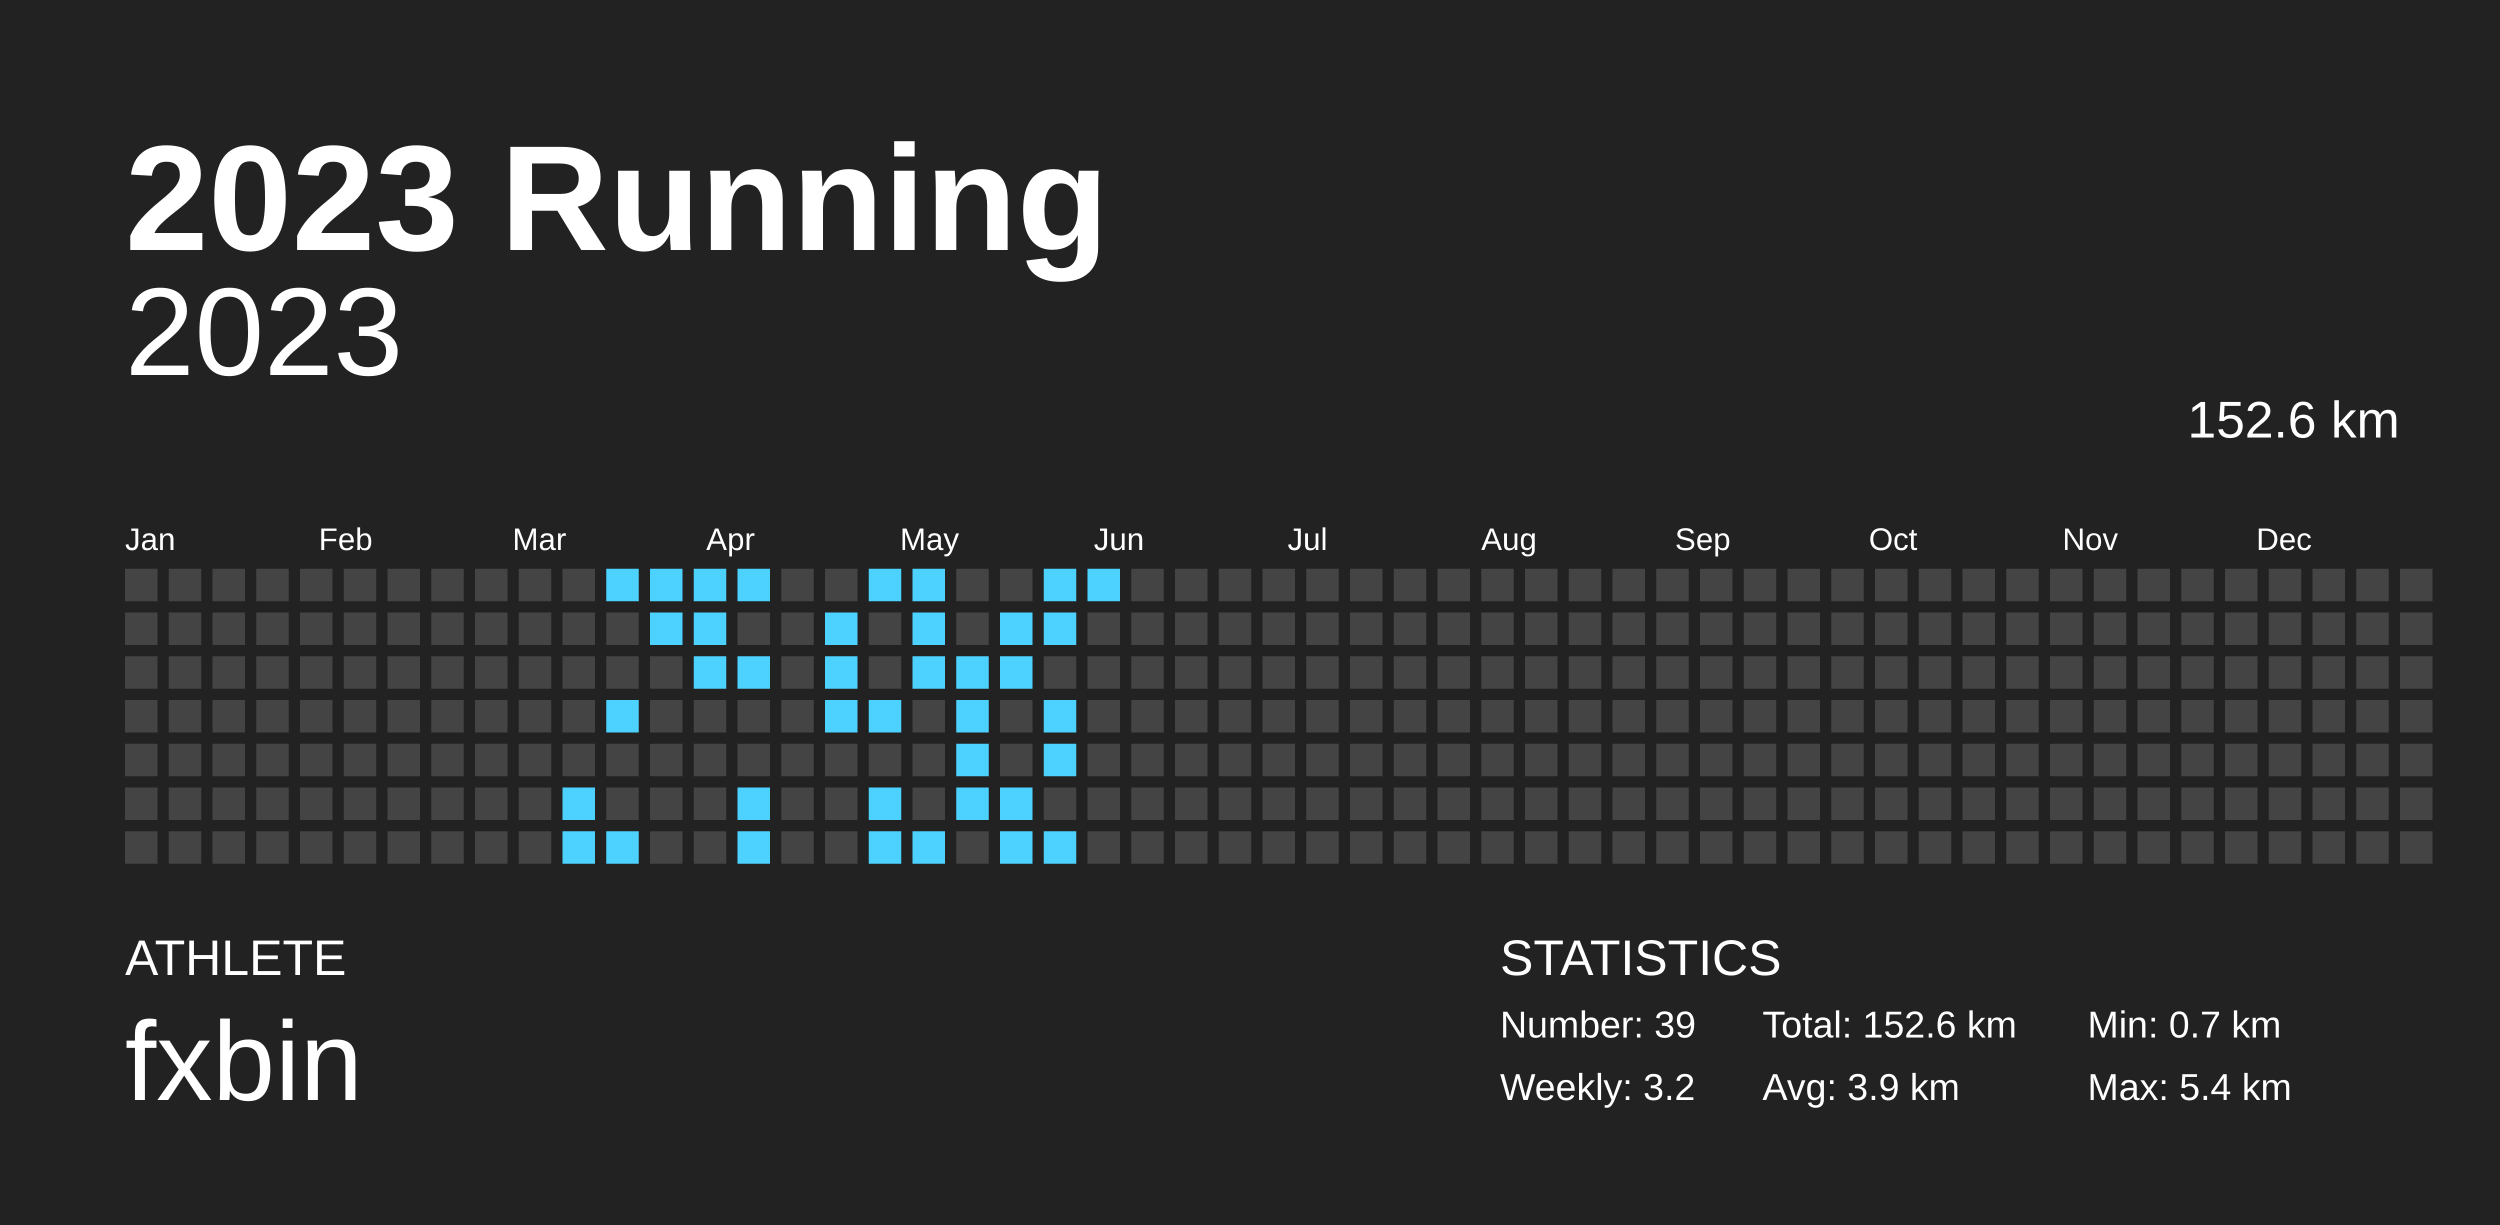
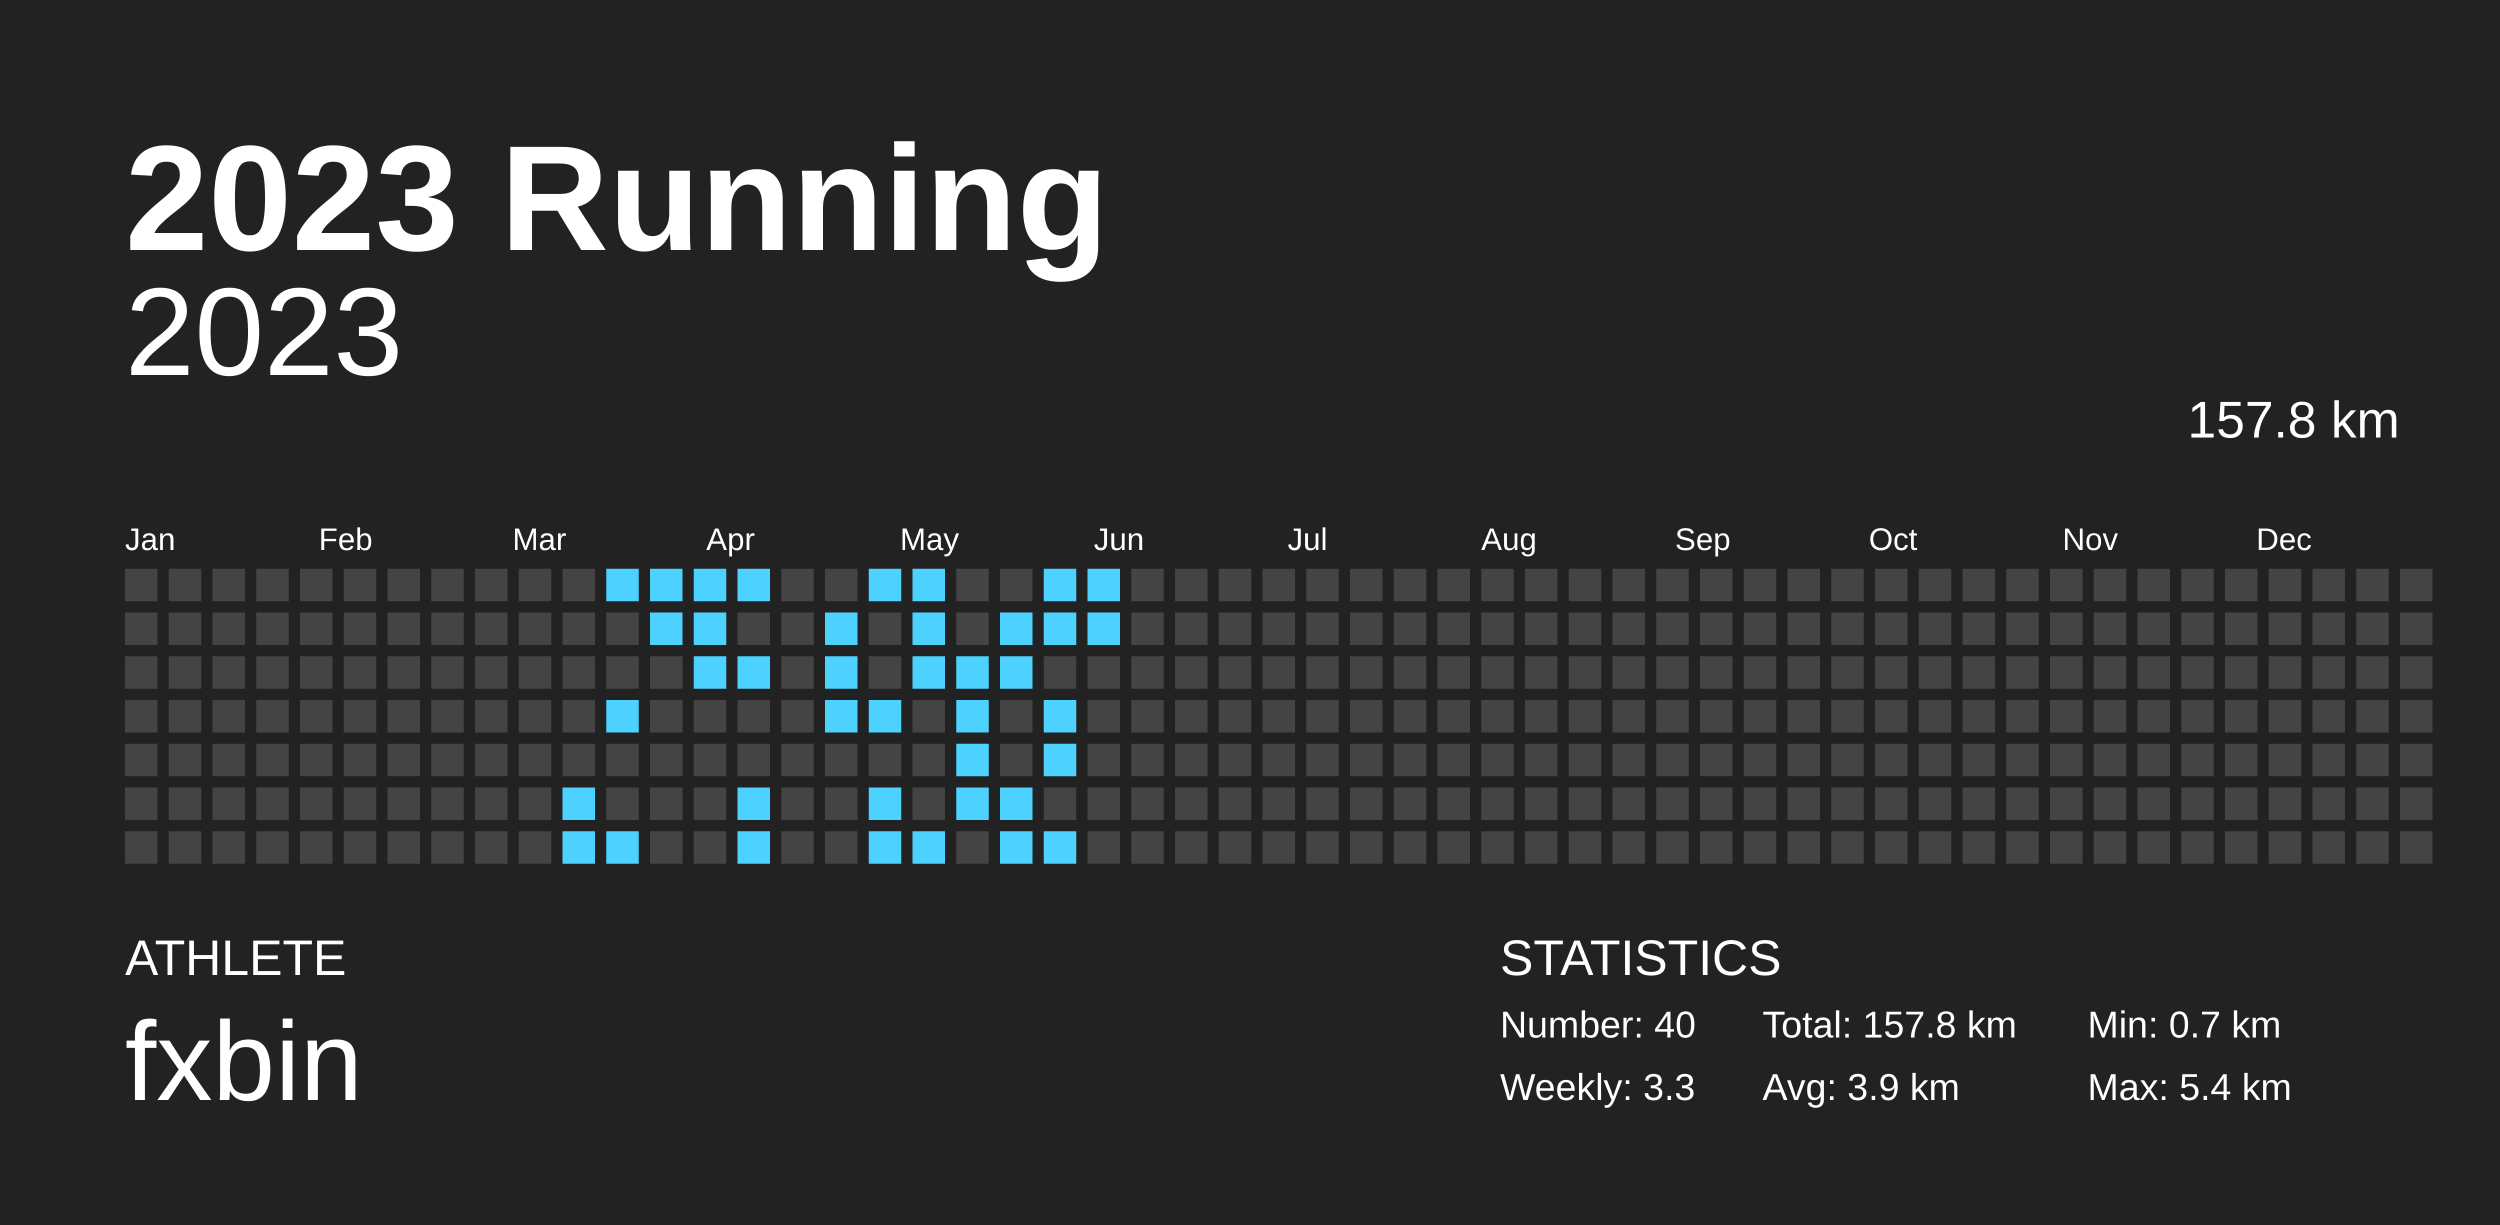
<svg xmlns="http://www.w3.org/2000/svg" baseProfile="full" height="98mm" version="1.1" viewBox="0,0,200,98" width="200mm">
  <defs />
  <rect fill="#222222" height="98" width="200" x="0" y="0" />
  <text fill="#FFFFFF" style="font-size:12px; font-family:Arial; font-weight:bold;" x="10" y="20">2023 Running</text>
  <text fill="#FFFFFF" style="font-size:4px; font-family:Arial" x="10" y="78">ATHLETE</text>
  <text fill="#FFFFFF" style="font-size:9px; font-family:Arial" x="10" y="88">fxbin</text>
  <text fill="#FFFFFF" style="font-size:4px; font-family:Arial" x="120" y="78">STATISTICS</text>
-   <text fill="#FFFFFF" style="font-size:3px; font-family:Arial" x="120" y="83">Number: 39</text>
-   <text fill="#FFFFFF" style="font-size:3px; font-family:Arial" x="120" y="88">Weekly: 3.2</text>
-   <text fill="#FFFFFF" style="font-size:3px; font-family:Arial" x="141" y="83">Total: 152.6 km</text>
+   <text fill="#FFFFFF" style="font-size:3px; font-family:Arial" x="120" y="83">Number: 40</text>
+   <text fill="#FFFFFF" style="font-size:3px; font-family:Arial" x="120" y="88">Weekly: 3.3</text>
+   <text fill="#FFFFFF" style="font-size:3px; font-family:Arial" x="141" y="83">Total: 157.8 km</text>
  <text fill="#FFFFFF" style="font-size:3px; font-family:Arial" x="141" y="88">Avg: 3.9 km</text>
  <text fill="#FFFFFF" style="font-size:3px; font-family:Arial" x="167" y="83">Min: 0.7 km</text>
  <text fill="#FFFFFF" style="font-size:3px; font-family:Arial" x="167" y="88">Max: 5.4 km</text>
  <text alignment-baseline="hanging" fill="#FFFFFF" style="font-size:10.0px; font-family:Arial;" x="10" y="30">2023</text>
-   <text alignment-baseline="hanging" fill="#FFFFFF" style="font-size:4.125px; font-family:Arial;" x="175" y="35">152.6 km</text>
+   <text alignment-baseline="hanging" fill="#FFFFFF" style="font-size:4.125px; font-family:Arial;" x="175" y="35">157.8 km</text>
  <text fill="#FFFFFF" style="font-size:2.5px; font-family:Arial" x="10.0" y="44">Jan</text>
  <text fill="#FFFFFF" style="font-size:2.5px; font-family:Arial" x="25.5" y="44">Feb</text>
  <text fill="#FFFFFF" style="font-size:2.5px; font-family:Arial" x="41.0" y="44">Mar</text>
  <text fill="#FFFFFF" style="font-size:2.5px; font-family:Arial" x="56.5" y="44">Apr</text>
  <text fill="#FFFFFF" style="font-size:2.5px; font-family:Arial" x="72.0" y="44">May</text>
  <text fill="#FFFFFF" style="font-size:2.5px; font-family:Arial" x="87.5" y="44">Jun</text>
  <text fill="#FFFFFF" style="font-size:2.5px; font-family:Arial" x="103.0" y="44">Jul</text>
  <text fill="#FFFFFF" style="font-size:2.5px; font-family:Arial" x="118.5" y="44">Aug</text>
  <text fill="#FFFFFF" style="font-size:2.5px; font-family:Arial" x="134.0" y="44">Sep</text>
  <text fill="#FFFFFF" style="font-size:2.5px; font-family:Arial" x="149.5" y="44">Oct</text>
  <text fill="#FFFFFF" style="font-size:2.5px; font-family:Arial" x="165.0" y="44">Nov</text>
  <text fill="#FFFFFF" style="font-size:2.5px; font-family:Arial" x="180.5" y="44">Dec</text>
  <rect fill="#444444" height="2.6" width="2.6" x="10.0" y="45.5" />
  <rect fill="#444444" height="2.6" width="2.6" x="10.0" y="49.0" />
  <rect fill="#444444" height="2.6" width="2.6" x="10.0" y="52.5" />
  <rect fill="#444444" height="2.6" width="2.6" x="10.0" y="56.0" />
  <rect fill="#444444" height="2.6" width="2.6" x="10.0" y="59.5" />
  <rect fill="#444444" height="2.6" width="2.6" x="10.0" y="63.0" />
  <rect fill="#444444" height="2.6" width="2.6" x="10.0" y="66.5" />
  <rect fill="#444444" height="2.6" width="2.6" x="13.5" y="45.5" />
  <rect fill="#444444" height="2.6" width="2.6" x="13.5" y="49.0" />
  <rect fill="#444444" height="2.6" width="2.6" x="13.5" y="52.5" />
  <rect fill="#444444" height="2.6" width="2.6" x="13.5" y="56.0" />
  <rect fill="#444444" height="2.6" width="2.6" x="13.5" y="59.5" />
  <rect fill="#444444" height="2.6" width="2.6" x="13.5" y="63.0" />
  <rect fill="#444444" height="2.6" width="2.6" x="13.5" y="66.5" />
  <rect fill="#444444" height="2.6" width="2.6" x="17.0" y="45.5" />
  <rect fill="#444444" height="2.6" width="2.6" x="17.0" y="49.0" />
  <rect fill="#444444" height="2.6" width="2.6" x="17.0" y="52.5" />
  <rect fill="#444444" height="2.6" width="2.6" x="17.0" y="56.0" />
  <rect fill="#444444" height="2.6" width="2.6" x="17.0" y="59.5" />
  <rect fill="#444444" height="2.6" width="2.6" x="17.0" y="63.0" />
  <rect fill="#444444" height="2.6" width="2.6" x="17.0" y="66.5" />
  <rect fill="#444444" height="2.6" width="2.6" x="20.5" y="45.5" />
  <rect fill="#444444" height="2.6" width="2.6" x="20.5" y="49.0" />
  <rect fill="#444444" height="2.6" width="2.6" x="20.5" y="52.5" />
  <rect fill="#444444" height="2.6" width="2.6" x="20.5" y="56.0" />
  <rect fill="#444444" height="2.6" width="2.6" x="20.5" y="59.5" />
  <rect fill="#444444" height="2.6" width="2.6" x="20.5" y="63.0" />
  <rect fill="#444444" height="2.6" width="2.6" x="20.5" y="66.5" />
  <rect fill="#444444" height="2.6" width="2.6" x="24.0" y="45.5" />
  <rect fill="#444444" height="2.6" width="2.6" x="24.0" y="49.0" />
  <rect fill="#444444" height="2.6" width="2.6" x="24.0" y="52.5" />
  <rect fill="#444444" height="2.6" width="2.6" x="24.0" y="56.0" />
  <rect fill="#444444" height="2.6" width="2.6" x="24.0" y="59.5" />
  <rect fill="#444444" height="2.6" width="2.6" x="24.0" y="63.0" />
  <rect fill="#444444" height="2.6" width="2.6" x="24.0" y="66.5" />
  <rect fill="#444444" height="2.6" width="2.6" x="27.5" y="45.5" />
  <rect fill="#444444" height="2.6" width="2.6" x="27.5" y="49.0" />
  <rect fill="#444444" height="2.6" width="2.6" x="27.5" y="52.5" />
  <rect fill="#444444" height="2.6" width="2.6" x="27.5" y="56.0" />
  <rect fill="#444444" height="2.6" width="2.6" x="27.5" y="59.5" />
  <rect fill="#444444" height="2.6" width="2.6" x="27.5" y="63.0" />
  <rect fill="#444444" height="2.6" width="2.6" x="27.5" y="66.5" />
  <rect fill="#444444" height="2.6" width="2.6" x="31.0" y="45.5" />
  <rect fill="#444444" height="2.6" width="2.6" x="31.0" y="49.0" />
  <rect fill="#444444" height="2.6" width="2.6" x="31.0" y="52.5" />
  <rect fill="#444444" height="2.6" width="2.6" x="31.0" y="56.0" />
  <rect fill="#444444" height="2.6" width="2.6" x="31.0" y="59.5" />
  <rect fill="#444444" height="2.6" width="2.6" x="31.0" y="63.0" />
  <rect fill="#444444" height="2.6" width="2.6" x="31.0" y="66.5" />
  <rect fill="#444444" height="2.6" width="2.6" x="34.5" y="45.5" />
  <rect fill="#444444" height="2.6" width="2.6" x="34.5" y="49.0" />
  <rect fill="#444444" height="2.6" width="2.6" x="34.5" y="52.5" />
  <rect fill="#444444" height="2.6" width="2.6" x="34.5" y="56.0" />
  <rect fill="#444444" height="2.6" width="2.6" x="34.5" y="59.5" />
  <rect fill="#444444" height="2.6" width="2.6" x="34.5" y="63.0" />
  <rect fill="#444444" height="2.6" width="2.6" x="34.5" y="66.5" />
  <rect fill="#444444" height="2.6" width="2.6" x="38.0" y="45.5" />
  <rect fill="#444444" height="2.6" width="2.6" x="38.0" y="49.0" />
  <rect fill="#444444" height="2.6" width="2.6" x="38.0" y="52.5" />
  <rect fill="#444444" height="2.6" width="2.6" x="38.0" y="56.0" />
  <rect fill="#444444" height="2.6" width="2.6" x="38.0" y="59.5" />
  <rect fill="#444444" height="2.6" width="2.6" x="38.0" y="63.0" />
  <rect fill="#444444" height="2.6" width="2.6" x="38.0" y="66.5" />
  <rect fill="#444444" height="2.6" width="2.6" x="41.5" y="45.5" />
  <rect fill="#444444" height="2.6" width="2.6" x="41.5" y="49.0" />
  <rect fill="#444444" height="2.6" width="2.6" x="41.5" y="52.5" />
  <rect fill="#444444" height="2.6" width="2.6" x="41.5" y="56.0" />
  <rect fill="#444444" height="2.6" width="2.6" x="41.5" y="59.5" />
  <rect fill="#444444" height="2.6" width="2.6" x="41.5" y="63.0" />
  <rect fill="#444444" height="2.6" width="2.6" x="41.5" y="66.5" />
  <rect fill="#444444" height="2.6" width="2.6" x="45.0" y="45.5" />
  <rect fill="#444444" height="2.6" width="2.6" x="45.0" y="49.0" />
  <rect fill="#444444" height="2.6" width="2.6" x="45.0" y="52.5" />
  <rect fill="#444444" height="2.6" width="2.6" x="45.0" y="56.0" />
  <rect fill="#444444" height="2.6" width="2.6" x="45.0" y="59.5" />
  <rect fill="#4dd2ff" height="2.6" width="2.6" x="45.0" y="63.0" />
  <rect fill="#4dd2ff" height="2.6" width="2.6" x="45.0" y="66.5" />
  <rect fill="#4dd2ff" height="2.6" width="2.6" x="48.5" y="45.5" />
  <rect fill="#444444" height="2.6" width="2.6" x="48.5" y="49.0" />
  <rect fill="#444444" height="2.6" width="2.6" x="48.5" y="52.5" />
  <rect fill="#4dd2ff" height="2.6" width="2.6" x="48.5" y="56.0" />
  <rect fill="#444444" height="2.6" width="2.6" x="48.5" y="59.5" />
  <rect fill="#444444" height="2.6" width="2.6" x="48.5" y="63.0" />
  <rect fill="#4dd2ff" height="2.6" width="2.6" x="48.5" y="66.5" />
  <rect fill="#4dd2ff" height="2.6" width="2.6" x="52.0" y="45.5" />
  <rect fill="#4dd2ff" height="2.6" width="2.6" x="52.0" y="49.0" />
  <rect fill="#444444" height="2.6" width="2.6" x="52.0" y="52.5" />
  <rect fill="#444444" height="2.6" width="2.6" x="52.0" y="56.0" />
  <rect fill="#444444" height="2.6" width="2.6" x="52.0" y="59.5" />
  <rect fill="#444444" height="2.6" width="2.6" x="52.0" y="63.0" />
  <rect fill="#444444" height="2.6" width="2.6" x="52.0" y="66.5" />
  <rect fill="#4dd2ff" height="2.6" width="2.6" x="55.5" y="45.5" />
  <rect fill="#4dd2ff" height="2.6" width="2.6" x="55.5" y="49.0" />
  <rect fill="#4dd2ff" height="2.6" width="2.6" x="55.5" y="52.5" />
  <rect fill="#444444" height="2.6" width="2.6" x="55.5" y="56.0" />
  <rect fill="#444444" height="2.6" width="2.6" x="55.5" y="59.5" />
  <rect fill="#444444" height="2.6" width="2.6" x="55.5" y="63.0" />
  <rect fill="#444444" height="2.6" width="2.6" x="55.5" y="66.5" />
  <rect fill="#4dd2ff" height="2.6" width="2.6" x="59.0" y="45.5" />
  <rect fill="#444444" height="2.6" width="2.6" x="59.0" y="49.0" />
  <rect fill="#4dd2ff" height="2.6" width="2.6" x="59.0" y="52.5" />
  <rect fill="#444444" height="2.6" width="2.6" x="59.0" y="56.0" />
  <rect fill="#444444" height="2.6" width="2.6" x="59.0" y="59.5" />
  <rect fill="#4dd2ff" height="2.6" width="2.6" x="59.0" y="63.0" />
  <rect fill="#4dd2ff" height="2.6" width="2.6" x="59.0" y="66.5" />
  <rect fill="#444444" height="2.6" width="2.6" x="62.5" y="45.5" />
  <rect fill="#444444" height="2.6" width="2.6" x="62.5" y="49.0" />
  <rect fill="#444444" height="2.6" width="2.6" x="62.5" y="52.5" />
  <rect fill="#444444" height="2.6" width="2.6" x="62.5" y="56.0" />
  <rect fill="#444444" height="2.6" width="2.6" x="62.5" y="59.5" />
  <rect fill="#444444" height="2.6" width="2.6" x="62.5" y="63.0" />
  <rect fill="#444444" height="2.6" width="2.6" x="62.5" y="66.5" />
  <rect fill="#444444" height="2.6" width="2.6" x="66.0" y="45.5" />
  <rect fill="#4dd2ff" height="2.6" width="2.6" x="66.0" y="49.0" />
  <rect fill="#4dd2ff" height="2.6" width="2.6" x="66.0" y="52.5" />
  <rect fill="#4dd2ff" height="2.6" width="2.6" x="66.0" y="56.0" />
  <rect fill="#444444" height="2.6" width="2.6" x="66.0" y="59.5" />
  <rect fill="#444444" height="2.6" width="2.6" x="66.0" y="63.0" />
  <rect fill="#444444" height="2.6" width="2.6" x="66.0" y="66.5" />
  <rect fill="#4dd2ff" height="2.6" width="2.6" x="69.5" y="45.5" />
  <rect fill="#444444" height="2.6" width="2.6" x="69.5" y="49.0" />
  <rect fill="#444444" height="2.6" width="2.6" x="69.5" y="52.5" />
  <rect fill="#4dd2ff" height="2.6" width="2.6" x="69.5" y="56.0" />
  <rect fill="#444444" height="2.6" width="2.6" x="69.5" y="59.5" />
  <rect fill="#4dd2ff" height="2.6" width="2.6" x="69.5" y="63.0" />
  <rect fill="#4dd2ff" height="2.6" width="2.6" x="69.5" y="66.5" />
  <rect fill="#4dd2ff" height="2.6" width="2.6" x="73.0" y="45.5" />
  <rect fill="#4dd2ff" height="2.6" width="2.6" x="73.0" y="49.0" />
  <rect fill="#4dd2ff" height="2.6" width="2.6" x="73.0" y="52.5" />
  <rect fill="#444444" height="2.6" width="2.6" x="73.0" y="56.0" />
  <rect fill="#444444" height="2.6" width="2.6" x="73.0" y="59.5" />
  <rect fill="#444444" height="2.6" width="2.6" x="73.0" y="63.0" />
  <rect fill="#4dd2ff" height="2.6" width="2.6" x="73.0" y="66.5" />
  <rect fill="#444444" height="2.6" width="2.6" x="76.5" y="45.5" />
  <rect fill="#444444" height="2.6" width="2.6" x="76.5" y="49.0" />
  <rect fill="#4dd2ff" height="2.6" width="2.6" x="76.5" y="52.5" />
  <rect fill="#4dd2ff" height="2.6" width="2.6" x="76.5" y="56.0" />
  <rect fill="#4dd2ff" height="2.6" width="2.6" x="76.5" y="59.5" />
  <rect fill="#4dd2ff" height="2.6" width="2.6" x="76.5" y="63.0" />
  <rect fill="#444444" height="2.6" width="2.6" x="76.5" y="66.5" />
  <rect fill="#444444" height="2.6" width="2.6" x="80.0" y="45.5" />
  <rect fill="#4dd2ff" height="2.6" width="2.6" x="80.0" y="49.0" />
  <rect fill="#4dd2ff" height="2.6" width="2.6" x="80.0" y="52.5" />
  <rect fill="#444444" height="2.6" width="2.6" x="80.0" y="56.0" />
  <rect fill="#444444" height="2.6" width="2.6" x="80.0" y="59.5" />
  <rect fill="#4dd2ff" height="2.6" width="2.6" x="80.0" y="63.0" />
  <rect fill="#4dd2ff" height="2.6" width="2.6" x="80.0" y="66.5" />
  <rect fill="#4dd2ff" height="2.6" width="2.6" x="83.5" y="45.5" />
  <rect fill="#4dd2ff" height="2.6" width="2.6" x="83.5" y="49.0" />
  <rect fill="#444444" height="2.6" width="2.6" x="83.5" y="52.5" />
  <rect fill="#4dd2ff" height="2.6" width="2.6" x="83.5" y="56.0" />
  <rect fill="#4dd2ff" height="2.6" width="2.6" x="83.5" y="59.5" />
  <rect fill="#444444" height="2.6" width="2.6" x="83.5" y="63.0" />
  <rect fill="#4dd2ff" height="2.6" width="2.6" x="83.5" y="66.5" />
  <rect fill="#4dd2ff" height="2.6" width="2.6" x="87.0" y="45.5" />
-   <rect fill="#444444" height="2.6" width="2.6" x="87.0" y="49.0" />
+   <rect fill="#4dd2ff" height="2.6" width="2.6" x="87.0" y="49.0" />
  <rect fill="#444444" height="2.6" width="2.6" x="87.0" y="52.5" />
  <rect fill="#444444" height="2.6" width="2.6" x="87.0" y="56.0" />
  <rect fill="#444444" height="2.6" width="2.6" x="87.0" y="59.5" />
  <rect fill="#444444" height="2.6" width="2.6" x="87.0" y="63.0" />
  <rect fill="#444444" height="2.6" width="2.6" x="87.0" y="66.5" />
  <rect fill="#444444" height="2.6" width="2.6" x="90.5" y="45.5" />
  <rect fill="#444444" height="2.6" width="2.6" x="90.5" y="49.0" />
  <rect fill="#444444" height="2.6" width="2.6" x="90.5" y="52.5" />
  <rect fill="#444444" height="2.6" width="2.6" x="90.5" y="56.0" />
  <rect fill="#444444" height="2.6" width="2.6" x="90.5" y="59.5" />
  <rect fill="#444444" height="2.6" width="2.6" x="90.5" y="63.0" />
  <rect fill="#444444" height="2.6" width="2.6" x="90.5" y="66.5" />
  <rect fill="#444444" height="2.6" width="2.6" x="94.0" y="45.5" />
  <rect fill="#444444" height="2.6" width="2.6" x="94.0" y="49.0" />
  <rect fill="#444444" height="2.6" width="2.6" x="94.0" y="52.5" />
  <rect fill="#444444" height="2.6" width="2.6" x="94.0" y="56.0" />
  <rect fill="#444444" height="2.6" width="2.6" x="94.0" y="59.5" />
  <rect fill="#444444" height="2.6" width="2.6" x="94.0" y="63.0" />
  <rect fill="#444444" height="2.6" width="2.6" x="94.0" y="66.5" />
  <rect fill="#444444" height="2.6" width="2.6" x="97.5" y="45.5" />
  <rect fill="#444444" height="2.6" width="2.6" x="97.5" y="49.0" />
  <rect fill="#444444" height="2.6" width="2.6" x="97.5" y="52.5" />
  <rect fill="#444444" height="2.6" width="2.6" x="97.5" y="56.0" />
  <rect fill="#444444" height="2.6" width="2.6" x="97.5" y="59.5" />
  <rect fill="#444444" height="2.6" width="2.6" x="97.5" y="63.0" />
  <rect fill="#444444" height="2.6" width="2.6" x="97.5" y="66.5" />
  <rect fill="#444444" height="2.6" width="2.6" x="101.0" y="45.5" />
  <rect fill="#444444" height="2.6" width="2.6" x="101.0" y="49.0" />
  <rect fill="#444444" height="2.6" width="2.6" x="101.0" y="52.5" />
  <rect fill="#444444" height="2.6" width="2.6" x="101.0" y="56.0" />
  <rect fill="#444444" height="2.6" width="2.6" x="101.0" y="59.5" />
  <rect fill="#444444" height="2.6" width="2.6" x="101.0" y="63.0" />
  <rect fill="#444444" height="2.6" width="2.6" x="101.0" y="66.5" />
  <rect fill="#444444" height="2.6" width="2.6" x="104.5" y="45.5" />
  <rect fill="#444444" height="2.6" width="2.6" x="104.5" y="49.0" />
  <rect fill="#444444" height="2.6" width="2.6" x="104.5" y="52.5" />
  <rect fill="#444444" height="2.6" width="2.6" x="104.5" y="56.0" />
  <rect fill="#444444" height="2.6" width="2.6" x="104.5" y="59.5" />
  <rect fill="#444444" height="2.6" width="2.6" x="104.5" y="63.0" />
  <rect fill="#444444" height="2.6" width="2.6" x="104.5" y="66.5" />
  <rect fill="#444444" height="2.6" width="2.6" x="108.0" y="45.5" />
  <rect fill="#444444" height="2.6" width="2.6" x="108.0" y="49.0" />
  <rect fill="#444444" height="2.6" width="2.6" x="108.0" y="52.5" />
  <rect fill="#444444" height="2.6" width="2.6" x="108.0" y="56.0" />
  <rect fill="#444444" height="2.6" width="2.6" x="108.0" y="59.5" />
  <rect fill="#444444" height="2.6" width="2.6" x="108.0" y="63.0" />
  <rect fill="#444444" height="2.6" width="2.6" x="108.0" y="66.5" />
  <rect fill="#444444" height="2.6" width="2.6" x="111.5" y="45.5" />
  <rect fill="#444444" height="2.6" width="2.6" x="111.5" y="49.0" />
  <rect fill="#444444" height="2.6" width="2.6" x="111.5" y="52.5" />
  <rect fill="#444444" height="2.6" width="2.6" x="111.5" y="56.0" />
  <rect fill="#444444" height="2.6" width="2.6" x="111.5" y="59.5" />
  <rect fill="#444444" height="2.6" width="2.6" x="111.5" y="63.0" />
  <rect fill="#444444" height="2.6" width="2.6" x="111.5" y="66.5" />
  <rect fill="#444444" height="2.6" width="2.6" x="115.0" y="45.5" />
  <rect fill="#444444" height="2.6" width="2.6" x="115.0" y="49.0" />
  <rect fill="#444444" height="2.6" width="2.6" x="115.0" y="52.5" />
  <rect fill="#444444" height="2.6" width="2.6" x="115.0" y="56.0" />
  <rect fill="#444444" height="2.6" width="2.6" x="115.0" y="59.5" />
  <rect fill="#444444" height="2.6" width="2.6" x="115.0" y="63.0" />
  <rect fill="#444444" height="2.6" width="2.6" x="115.0" y="66.5" />
  <rect fill="#444444" height="2.6" width="2.6" x="118.5" y="45.5" />
  <rect fill="#444444" height="2.6" width="2.6" x="118.5" y="49.0" />
  <rect fill="#444444" height="2.6" width="2.6" x="118.5" y="52.5" />
  <rect fill="#444444" height="2.6" width="2.6" x="118.5" y="56.0" />
  <rect fill="#444444" height="2.6" width="2.6" x="118.5" y="59.5" />
  <rect fill="#444444" height="2.6" width="2.6" x="118.5" y="63.0" />
  <rect fill="#444444" height="2.6" width="2.6" x="118.5" y="66.5" />
  <rect fill="#444444" height="2.6" width="2.6" x="122.0" y="45.5" />
  <rect fill="#444444" height="2.6" width="2.6" x="122.0" y="49.0" />
  <rect fill="#444444" height="2.6" width="2.6" x="122.0" y="52.5" />
  <rect fill="#444444" height="2.6" width="2.6" x="122.0" y="56.0" />
  <rect fill="#444444" height="2.6" width="2.6" x="122.0" y="59.5" />
  <rect fill="#444444" height="2.6" width="2.6" x="122.0" y="63.0" />
  <rect fill="#444444" height="2.6" width="2.6" x="122.0" y="66.5" />
  <rect fill="#444444" height="2.6" width="2.6" x="125.5" y="45.5" />
  <rect fill="#444444" height="2.6" width="2.6" x="125.5" y="49.0" />
  <rect fill="#444444" height="2.6" width="2.6" x="125.5" y="52.5" />
  <rect fill="#444444" height="2.6" width="2.6" x="125.5" y="56.0" />
  <rect fill="#444444" height="2.6" width="2.6" x="125.5" y="59.5" />
  <rect fill="#444444" height="2.6" width="2.6" x="125.5" y="63.0" />
  <rect fill="#444444" height="2.6" width="2.6" x="125.5" y="66.5" />
  <rect fill="#444444" height="2.6" width="2.6" x="129.0" y="45.5" />
  <rect fill="#444444" height="2.6" width="2.6" x="129.0" y="49.0" />
  <rect fill="#444444" height="2.6" width="2.6" x="129.0" y="52.5" />
  <rect fill="#444444" height="2.6" width="2.6" x="129.0" y="56.0" />
  <rect fill="#444444" height="2.6" width="2.6" x="129.0" y="59.5" />
  <rect fill="#444444" height="2.6" width="2.6" x="129.0" y="63.0" />
  <rect fill="#444444" height="2.6" width="2.6" x="129.0" y="66.5" />
  <rect fill="#444444" height="2.6" width="2.6" x="132.5" y="45.5" />
  <rect fill="#444444" height="2.6" width="2.6" x="132.5" y="49.0" />
  <rect fill="#444444" height="2.6" width="2.6" x="132.5" y="52.5" />
  <rect fill="#444444" height="2.6" width="2.6" x="132.5" y="56.0" />
  <rect fill="#444444" height="2.6" width="2.6" x="132.5" y="59.5" />
  <rect fill="#444444" height="2.6" width="2.6" x="132.5" y="63.0" />
  <rect fill="#444444" height="2.6" width="2.6" x="132.5" y="66.5" />
  <rect fill="#444444" height="2.6" width="2.6" x="136.0" y="45.5" />
  <rect fill="#444444" height="2.6" width="2.6" x="136.0" y="49.0" />
  <rect fill="#444444" height="2.6" width="2.6" x="136.0" y="52.5" />
  <rect fill="#444444" height="2.6" width="2.6" x="136.0" y="56.0" />
  <rect fill="#444444" height="2.6" width="2.6" x="136.0" y="59.5" />
  <rect fill="#444444" height="2.6" width="2.6" x="136.0" y="63.0" />
  <rect fill="#444444" height="2.6" width="2.6" x="136.0" y="66.5" />
  <rect fill="#444444" height="2.6" width="2.6" x="139.5" y="45.5" />
  <rect fill="#444444" height="2.6" width="2.6" x="139.5" y="49.0" />
  <rect fill="#444444" height="2.6" width="2.6" x="139.5" y="52.5" />
  <rect fill="#444444" height="2.6" width="2.6" x="139.5" y="56.0" />
  <rect fill="#444444" height="2.6" width="2.6" x="139.5" y="59.5" />
  <rect fill="#444444" height="2.6" width="2.6" x="139.5" y="63.0" />
  <rect fill="#444444" height="2.6" width="2.6" x="139.5" y="66.5" />
  <rect fill="#444444" height="2.6" width="2.6" x="143.0" y="45.5" />
  <rect fill="#444444" height="2.6" width="2.6" x="143.0" y="49.0" />
  <rect fill="#444444" height="2.6" width="2.6" x="143.0" y="52.5" />
  <rect fill="#444444" height="2.6" width="2.6" x="143.0" y="56.0" />
  <rect fill="#444444" height="2.6" width="2.6" x="143.0" y="59.5" />
  <rect fill="#444444" height="2.6" width="2.6" x="143.0" y="63.0" />
  <rect fill="#444444" height="2.6" width="2.6" x="143.0" y="66.5" />
  <rect fill="#444444" height="2.6" width="2.6" x="146.5" y="45.5" />
  <rect fill="#444444" height="2.6" width="2.6" x="146.5" y="49.0" />
  <rect fill="#444444" height="2.6" width="2.6" x="146.5" y="52.5" />
  <rect fill="#444444" height="2.6" width="2.6" x="146.5" y="56.0" />
  <rect fill="#444444" height="2.6" width="2.6" x="146.5" y="59.5" />
  <rect fill="#444444" height="2.6" width="2.6" x="146.5" y="63.0" />
  <rect fill="#444444" height="2.6" width="2.6" x="146.5" y="66.5" />
  <rect fill="#444444" height="2.6" width="2.6" x="150.0" y="45.5" />
  <rect fill="#444444" height="2.6" width="2.6" x="150.0" y="49.0" />
  <rect fill="#444444" height="2.6" width="2.6" x="150.0" y="52.5" />
  <rect fill="#444444" height="2.6" width="2.6" x="150.0" y="56.0" />
  <rect fill="#444444" height="2.6" width="2.6" x="150.0" y="59.5" />
  <rect fill="#444444" height="2.6" width="2.6" x="150.0" y="63.0" />
  <rect fill="#444444" height="2.6" width="2.6" x="150.0" y="66.5" />
  <rect fill="#444444" height="2.6" width="2.6" x="153.5" y="45.5" />
  <rect fill="#444444" height="2.6" width="2.6" x="153.5" y="49.0" />
  <rect fill="#444444" height="2.6" width="2.6" x="153.5" y="52.5" />
  <rect fill="#444444" height="2.6" width="2.6" x="153.5" y="56.0" />
  <rect fill="#444444" height="2.6" width="2.6" x="153.5" y="59.5" />
  <rect fill="#444444" height="2.6" width="2.6" x="153.5" y="63.0" />
  <rect fill="#444444" height="2.6" width="2.6" x="153.5" y="66.5" />
  <rect fill="#444444" height="2.6" width="2.6" x="157.0" y="45.5" />
  <rect fill="#444444" height="2.6" width="2.6" x="157.0" y="49.0" />
  <rect fill="#444444" height="2.6" width="2.6" x="157.0" y="52.5" />
  <rect fill="#444444" height="2.6" width="2.6" x="157.0" y="56.0" />
  <rect fill="#444444" height="2.6" width="2.6" x="157.0" y="59.5" />
  <rect fill="#444444" height="2.6" width="2.6" x="157.0" y="63.0" />
  <rect fill="#444444" height="2.6" width="2.6" x="157.0" y="66.5" />
  <rect fill="#444444" height="2.6" width="2.6" x="160.5" y="45.5" />
  <rect fill="#444444" height="2.6" width="2.6" x="160.5" y="49.0" />
  <rect fill="#444444" height="2.6" width="2.6" x="160.5" y="52.5" />
  <rect fill="#444444" height="2.6" width="2.6" x="160.5" y="56.0" />
  <rect fill="#444444" height="2.6" width="2.6" x="160.5" y="59.5" />
  <rect fill="#444444" height="2.6" width="2.6" x="160.5" y="63.0" />
  <rect fill="#444444" height="2.6" width="2.6" x="160.5" y="66.5" />
  <rect fill="#444444" height="2.6" width="2.6" x="164.0" y="45.5" />
  <rect fill="#444444" height="2.6" width="2.6" x="164.0" y="49.0" />
  <rect fill="#444444" height="2.6" width="2.6" x="164.0" y="52.5" />
  <rect fill="#444444" height="2.6" width="2.6" x="164.0" y="56.0" />
  <rect fill="#444444" height="2.6" width="2.6" x="164.0" y="59.5" />
  <rect fill="#444444" height="2.6" width="2.6" x="164.0" y="63.0" />
  <rect fill="#444444" height="2.6" width="2.6" x="164.0" y="66.5" />
  <rect fill="#444444" height="2.6" width="2.6" x="167.5" y="45.5" />
  <rect fill="#444444" height="2.6" width="2.6" x="167.5" y="49.0" />
  <rect fill="#444444" height="2.6" width="2.6" x="167.5" y="52.5" />
  <rect fill="#444444" height="2.6" width="2.6" x="167.5" y="56.0" />
  <rect fill="#444444" height="2.6" width="2.6" x="167.5" y="59.5" />
  <rect fill="#444444" height="2.6" width="2.6" x="167.5" y="63.0" />
  <rect fill="#444444" height="2.6" width="2.6" x="167.5" y="66.5" />
  <rect fill="#444444" height="2.6" width="2.6" x="171.0" y="45.5" />
  <rect fill="#444444" height="2.6" width="2.6" x="171.0" y="49.0" />
  <rect fill="#444444" height="2.6" width="2.6" x="171.0" y="52.5" />
  <rect fill="#444444" height="2.6" width="2.6" x="171.0" y="56.0" />
  <rect fill="#444444" height="2.6" width="2.6" x="171.0" y="59.5" />
  <rect fill="#444444" height="2.6" width="2.6" x="171.0" y="63.0" />
  <rect fill="#444444" height="2.6" width="2.6" x="171.0" y="66.5" />
  <rect fill="#444444" height="2.6" width="2.6" x="174.5" y="45.5" />
  <rect fill="#444444" height="2.6" width="2.6" x="174.5" y="49.0" />
  <rect fill="#444444" height="2.6" width="2.6" x="174.5" y="52.5" />
  <rect fill="#444444" height="2.6" width="2.6" x="174.5" y="56.0" />
  <rect fill="#444444" height="2.6" width="2.6" x="174.5" y="59.5" />
  <rect fill="#444444" height="2.6" width="2.6" x="174.5" y="63.0" />
  <rect fill="#444444" height="2.6" width="2.6" x="174.5" y="66.5" />
  <rect fill="#444444" height="2.6" width="2.6" x="178.0" y="45.5" />
  <rect fill="#444444" height="2.6" width="2.6" x="178.0" y="49.0" />
  <rect fill="#444444" height="2.6" width="2.6" x="178.0" y="52.5" />
  <rect fill="#444444" height="2.6" width="2.6" x="178.0" y="56.0" />
  <rect fill="#444444" height="2.6" width="2.6" x="178.0" y="59.5" />
  <rect fill="#444444" height="2.6" width="2.6" x="178.0" y="63.0" />
  <rect fill="#444444" height="2.6" width="2.6" x="178.0" y="66.5" />
  <rect fill="#444444" height="2.6" width="2.6" x="181.5" y="45.5" />
  <rect fill="#444444" height="2.6" width="2.6" x="181.5" y="49.0" />
  <rect fill="#444444" height="2.6" width="2.6" x="181.5" y="52.5" />
  <rect fill="#444444" height="2.6" width="2.6" x="181.5" y="56.0" />
  <rect fill="#444444" height="2.6" width="2.6" x="181.5" y="59.5" />
  <rect fill="#444444" height="2.6" width="2.6" x="181.5" y="63.0" />
  <rect fill="#444444" height="2.6" width="2.6" x="181.5" y="66.5" />
  <rect fill="#444444" height="2.6" width="2.6" x="185.0" y="45.5" />
  <rect fill="#444444" height="2.6" width="2.6" x="185.0" y="49.0" />
  <rect fill="#444444" height="2.6" width="2.6" x="185.0" y="52.5" />
  <rect fill="#444444" height="2.6" width="2.6" x="185.0" y="56.0" />
  <rect fill="#444444" height="2.6" width="2.6" x="185.0" y="59.5" />
  <rect fill="#444444" height="2.6" width="2.6" x="185.0" y="63.0" />
  <rect fill="#444444" height="2.6" width="2.6" x="185.0" y="66.5" />
  <rect fill="#444444" height="2.6" width="2.6" x="188.5" y="45.5" />
  <rect fill="#444444" height="2.6" width="2.6" x="188.5" y="49.0" />
  <rect fill="#444444" height="2.6" width="2.6" x="188.5" y="52.5" />
  <rect fill="#444444" height="2.6" width="2.6" x="188.5" y="56.0" />
  <rect fill="#444444" height="2.6" width="2.6" x="188.5" y="59.5" />
  <rect fill="#444444" height="2.6" width="2.6" x="188.5" y="63.0" />
  <rect fill="#444444" height="2.6" width="2.6" x="188.5" y="66.5" />
  <rect fill="#444444" height="2.6" width="2.6" x="192.0" y="45.5" />
  <rect fill="#444444" height="2.6" width="2.6" x="192.0" y="49.0" />
  <rect fill="#444444" height="2.6" width="2.6" x="192.0" y="52.5" />
  <rect fill="#444444" height="2.6" width="2.6" x="192.0" y="56.0" />
  <rect fill="#444444" height="2.6" width="2.6" x="192.0" y="59.5" />
  <rect fill="#444444" height="2.6" width="2.6" x="192.0" y="63.0" />
  <rect fill="#444444" height="2.6" width="2.6" x="192.0" y="66.5" />
</svg>
